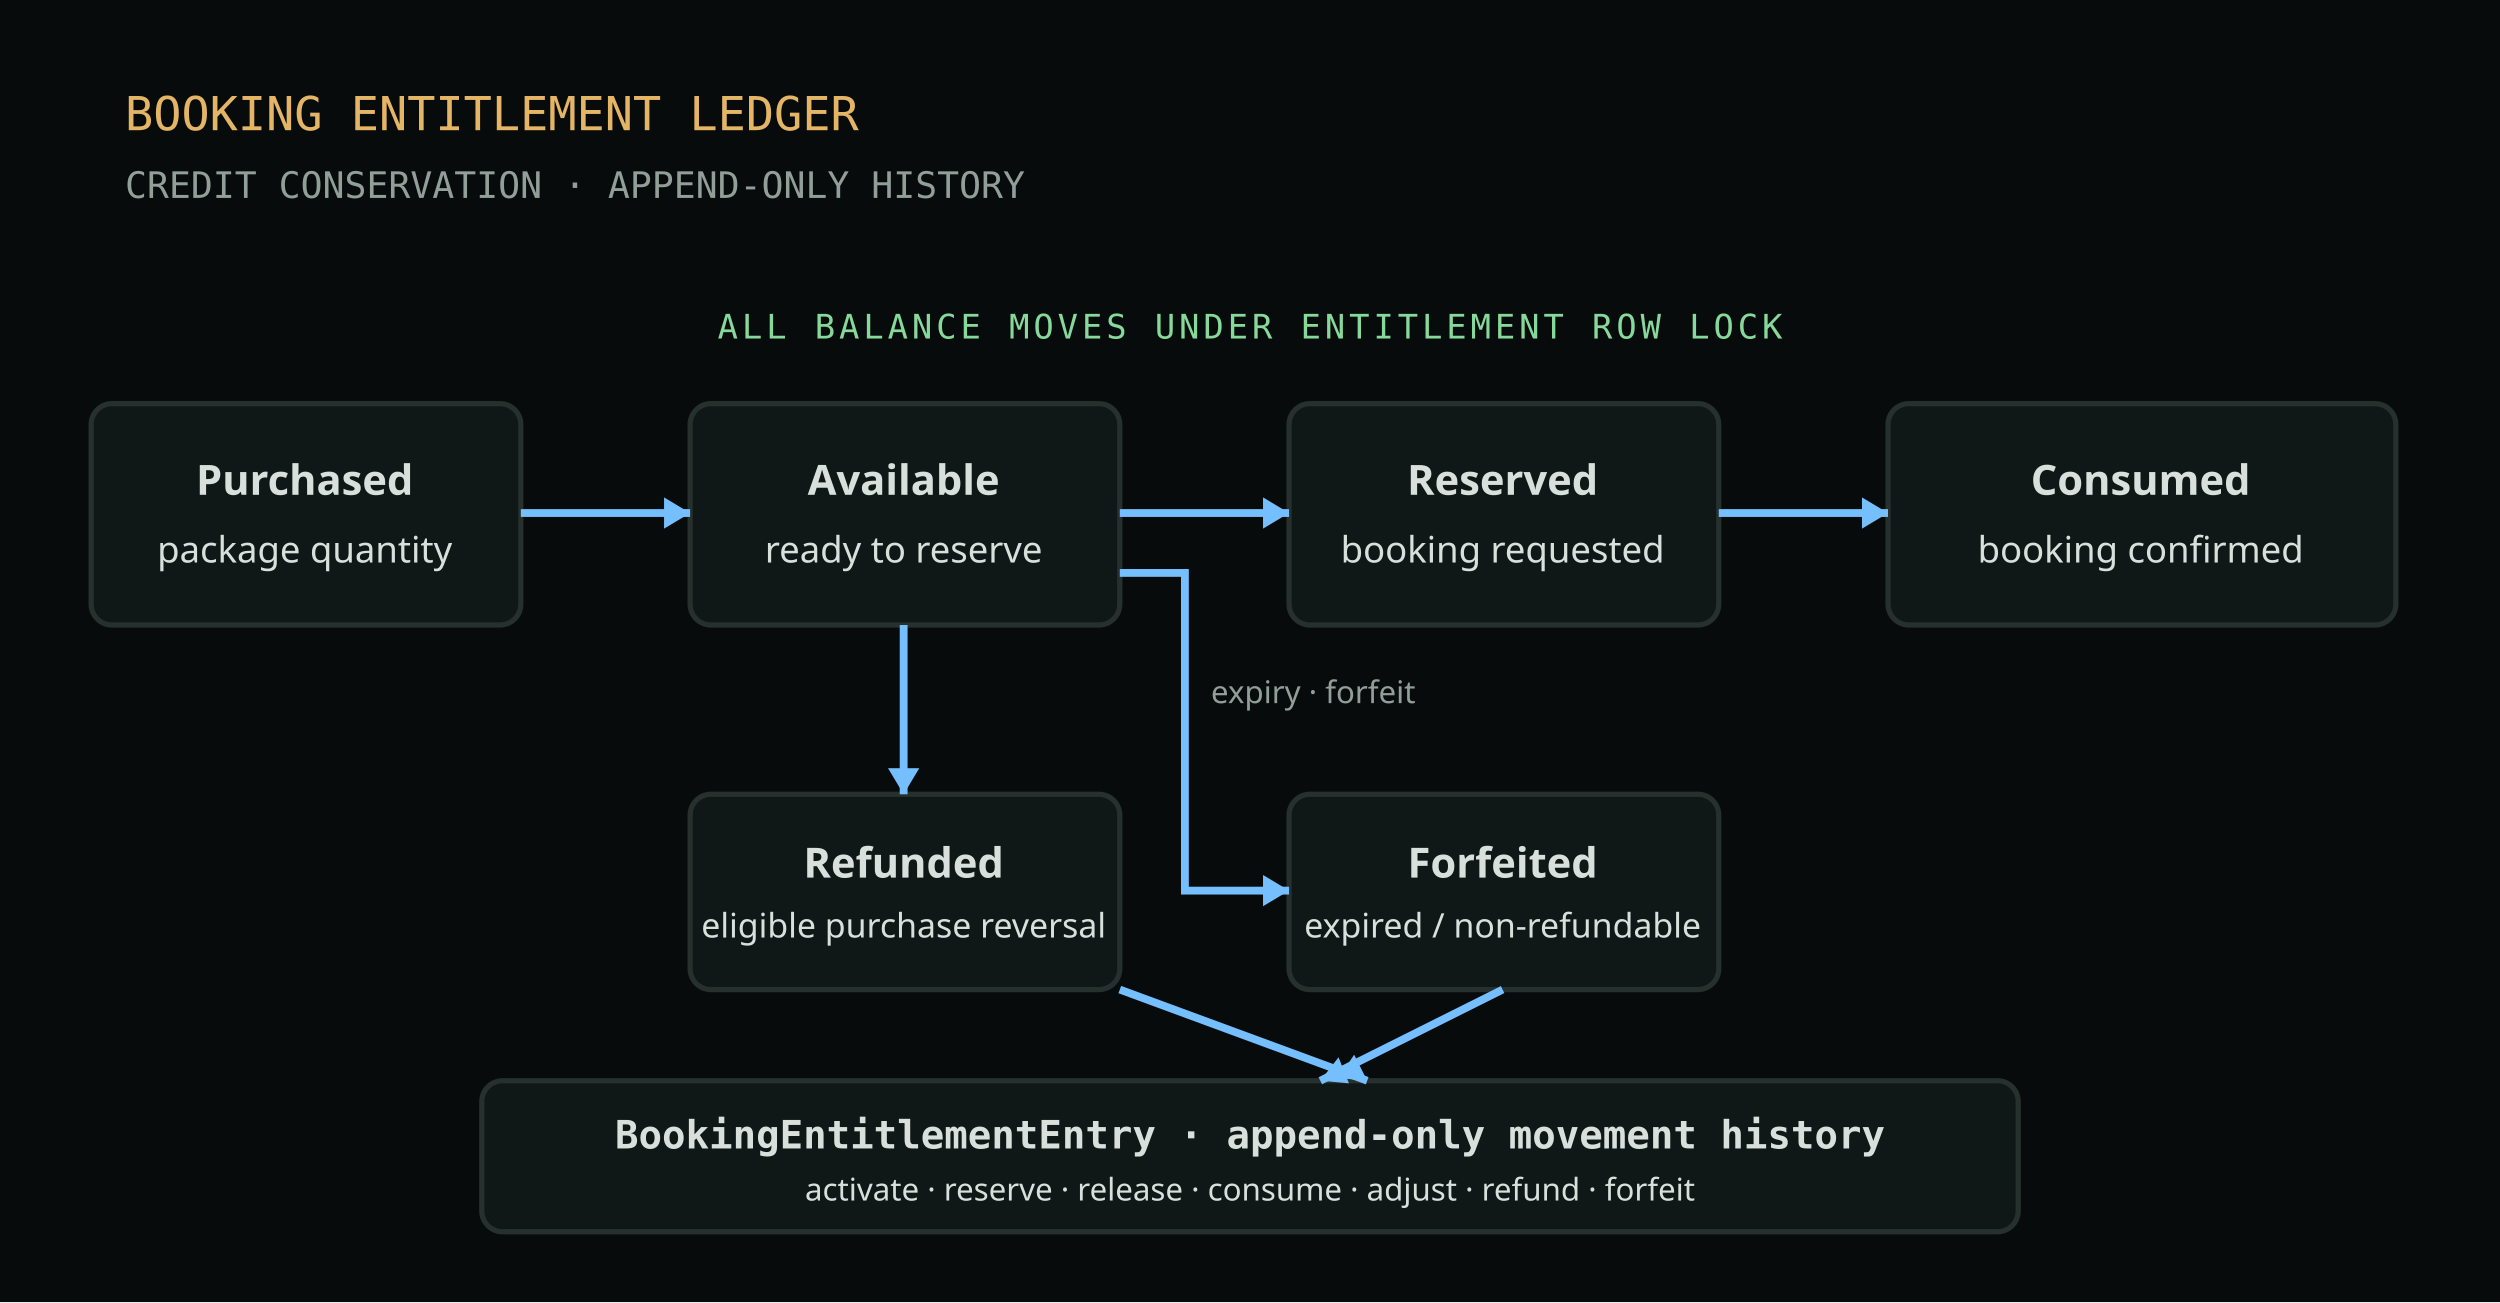
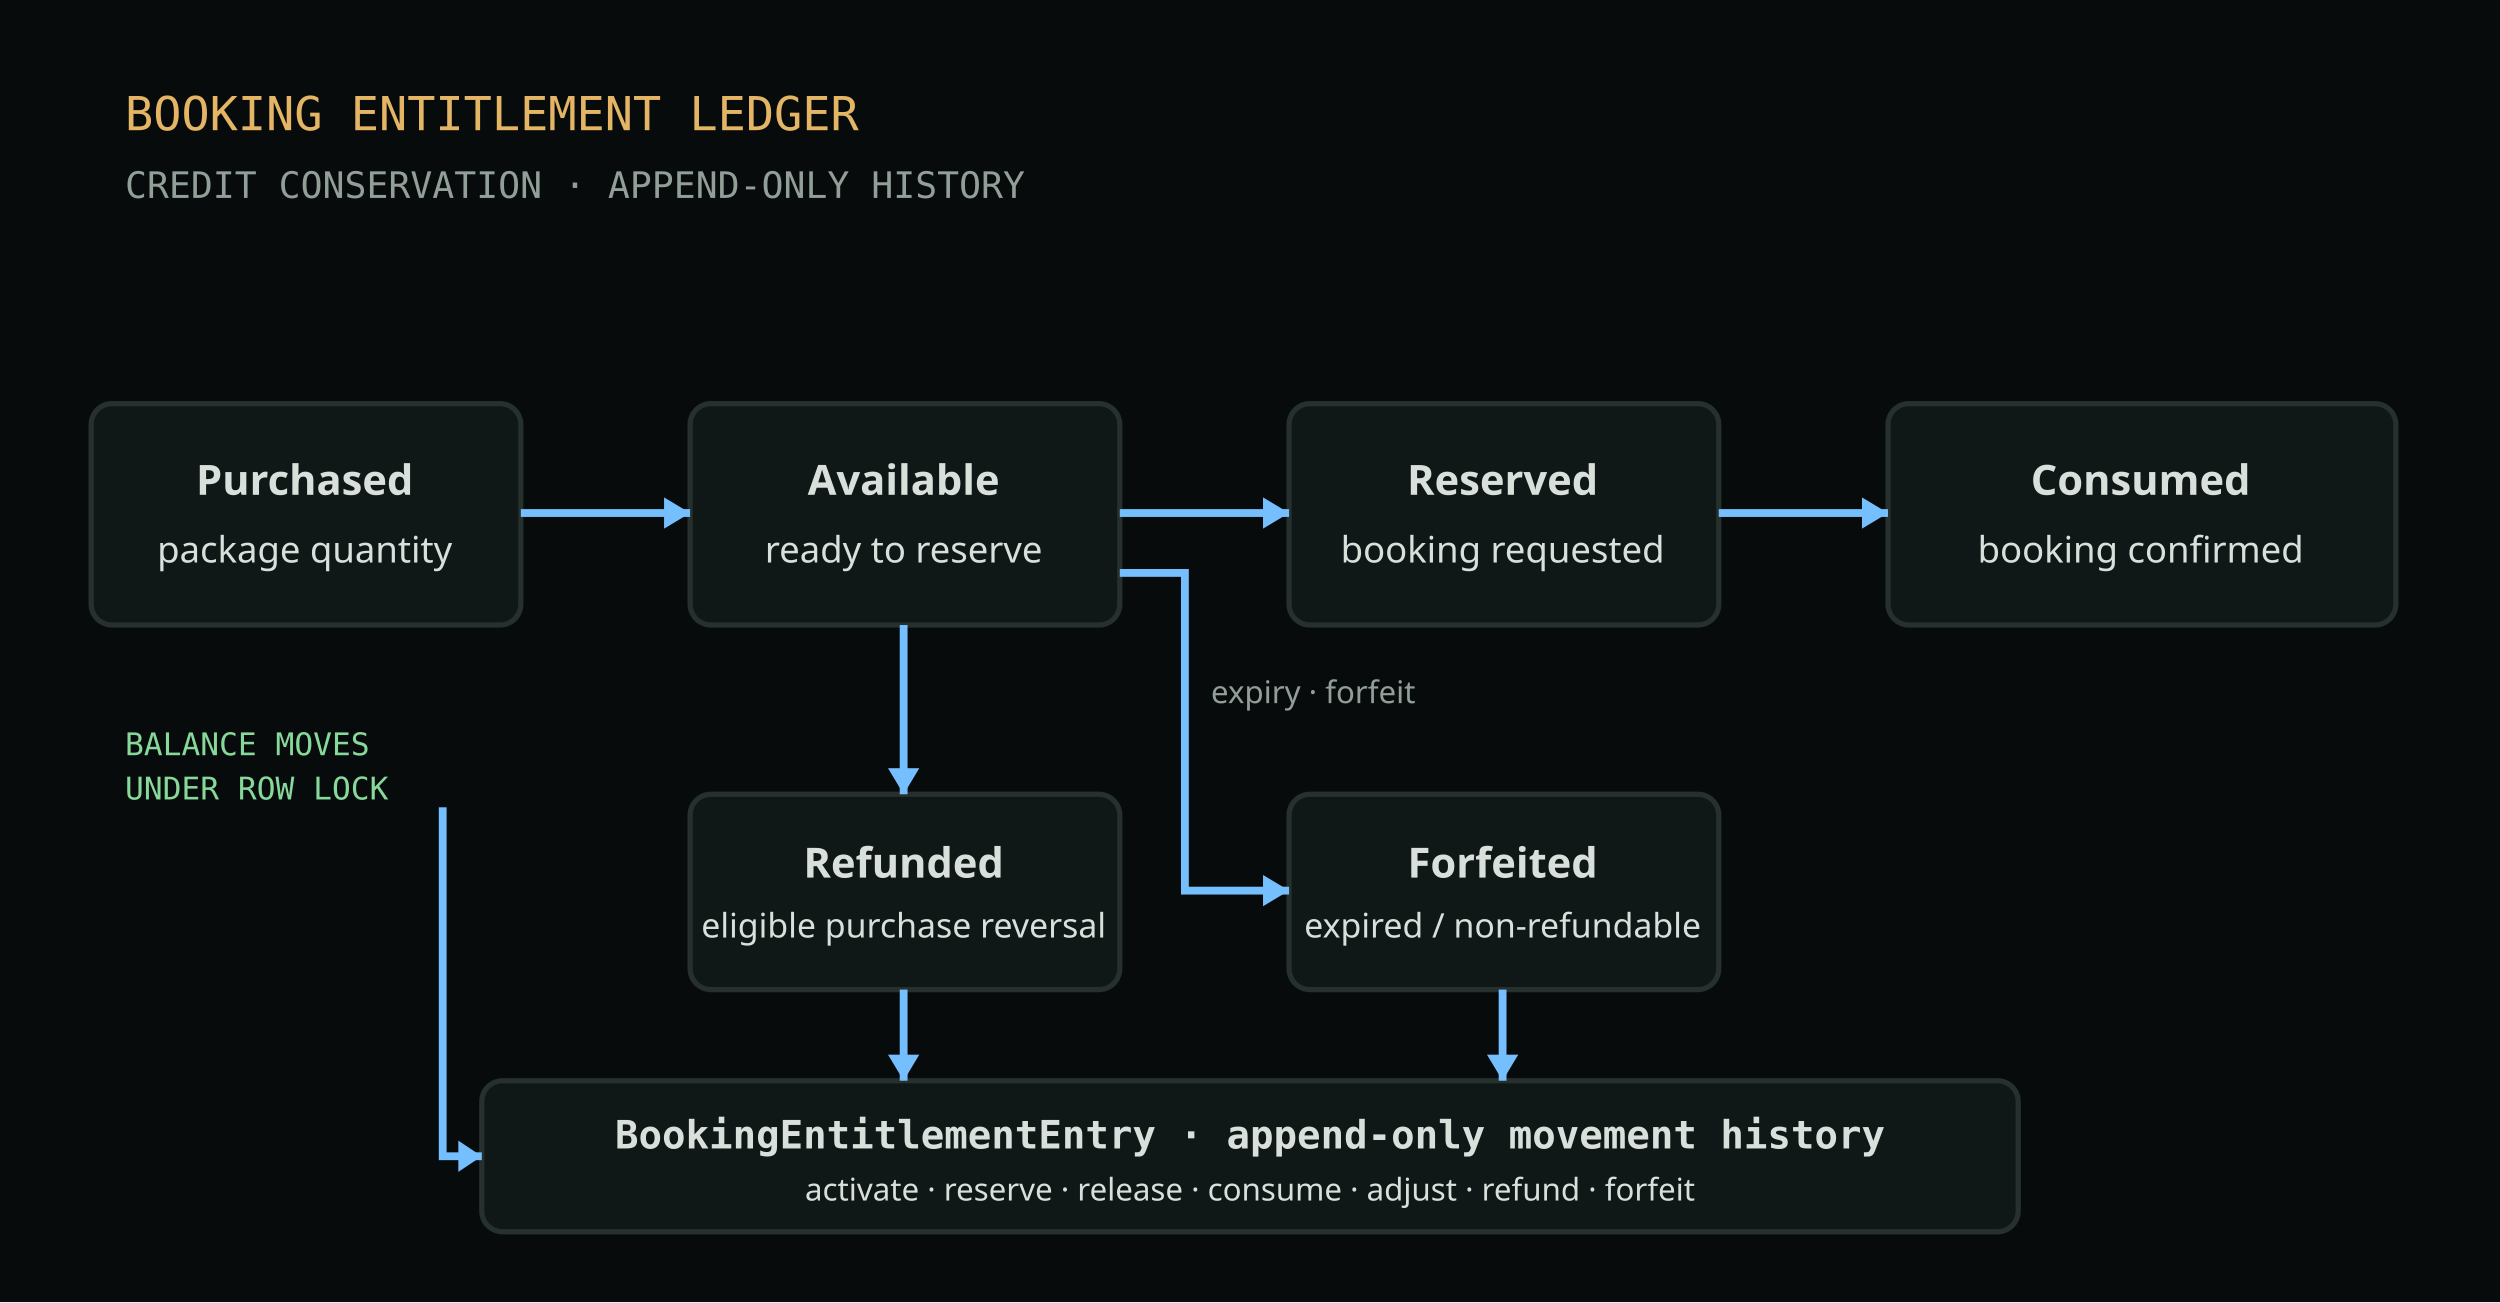
<svg xmlns="http://www.w3.org/2000/svg" width="960" height="500" viewBox="0 0 960 500" role="img" aria-labelledby="title desc">
  <rect width="960" height="500" fill="#080b0c" />
  <g font-family="ui-monospace, monospace">
    <text x="48" y="50" fill="#e5b566" font-size="18">BOOKING ENTITLEMENT LEDGER</text>
    <text x="48" y="76" fill="#929e98" font-size="14">CREDIT CONSERVATION · APPEND-ONLY HISTORY</text>
  </g>
  <g fill="#101817" stroke="#26302c" stroke-width="2">
    <rect x="35" y="155" width="165" height="85" rx="8" />
    <rect x="265" y="155" width="165" height="85" rx="8" />
    <rect x="495" y="155" width="165" height="85" rx="8" />
    <rect x="725" y="155" width="195" height="85" rx="8" />
    <rect x="265" y="305" width="165" height="75" rx="8" />
    <rect x="495" y="305" width="165" height="75" rx="8" />
    <rect x="185" y="415" width="590" height="58" rx="8" />
  </g>
  <g fill="#d9e0dc" font-family="ui-sans-serif, sans-serif" text-anchor="middle">
    <text x="117" y="190" font-size="16" font-weight="700">Purchased</text>
    <text x="117" y="216" font-size="14">package quantity</text>
    <text x="347" y="190" font-size="16" font-weight="700">Available</text>
    <text x="347" y="216" font-size="14">ready to reserve</text>
    <text x="577" y="190" font-size="16" font-weight="700">Reserved</text>
    <text x="577" y="216" font-size="14">booking requested</text>
    <text x="822" y="190" font-size="16" font-weight="700">Consumed</text>
    <text x="822" y="216" font-size="14">booking confirmed</text>
    <text x="347" y="337" font-size="16" font-weight="700">Refunded</text>
    <text x="347" y="360" font-size="13">eligible purchase reversal</text>
    <text x="577" y="337" font-size="16" font-weight="700">Forfeited</text>
    <text x="577" y="360" font-size="13">expired / non-refundable</text>
    <text x="480" y="441" font-family="ui-monospace, monospace" font-size="15" font-weight="700">BookingEntitlementEntry · append-only movement history</text>
    <text x="480" y="461" font-size="12">activate · reserve · release · consume · adjust · refund · forfeit</text>
  </g>
  <g stroke="#75bfff" stroke-width="3" fill="none">
    <path d="M200 197h65" />
    <path d="M430 197h65" />
    <path d="M660 197h65" />
    <path d="M347 240v65" />
    <path d="M430 220h25v122h40" />
-     <path d="M430 380l95 35" />
-     <path d="M577 380l-70 35" />
+     <path d="M347 380v35" />
+     <path d="M577 380v35" />
+     <path d="M170 310v134h15" />
  </g>
  <g fill="#75bfff">
    <path d="M265 197l-10-6v12z" />
    <path d="M495 197l-10-6v12z" />
    <path d="M725 197l-10-6v12z" />
    <path d="M347 305l-6-10h12z" />
    <path d="M495 342l-10-6v12z" />
-     <path d="M525 415l-11-1 6-9z" />
-     <path d="M507 415l7-9 4 10z" />
+     <path d="M347 415l-6-10h12z" />
+     <path d="M577 415l-6-10h12z" />
+     <path d="M185 444l-9-6v12z" />
  </g>
  <text x="465" y="270" text-anchor="start" fill="#929e98" font-family="ui-sans-serif, sans-serif" font-size="12">expiry · forfeit</text>
-   <text x="480" y="130" text-anchor="middle" fill="#86d99a" font-family="ui-monospace, monospace" font-size="13" letter-spacing="1.5">ALL BALANCE MOVES UNDER ENTITLEMENT ROW LOCK</text>
+   <g fill="#86d99a" font-family="ui-monospace, monospace" font-size="12">
+     <text x="48" y="290">BALANCE MOVES</text>
+     <text x="48" y="307">UNDER ROW LOCK</text>
+   </g>
</svg>
